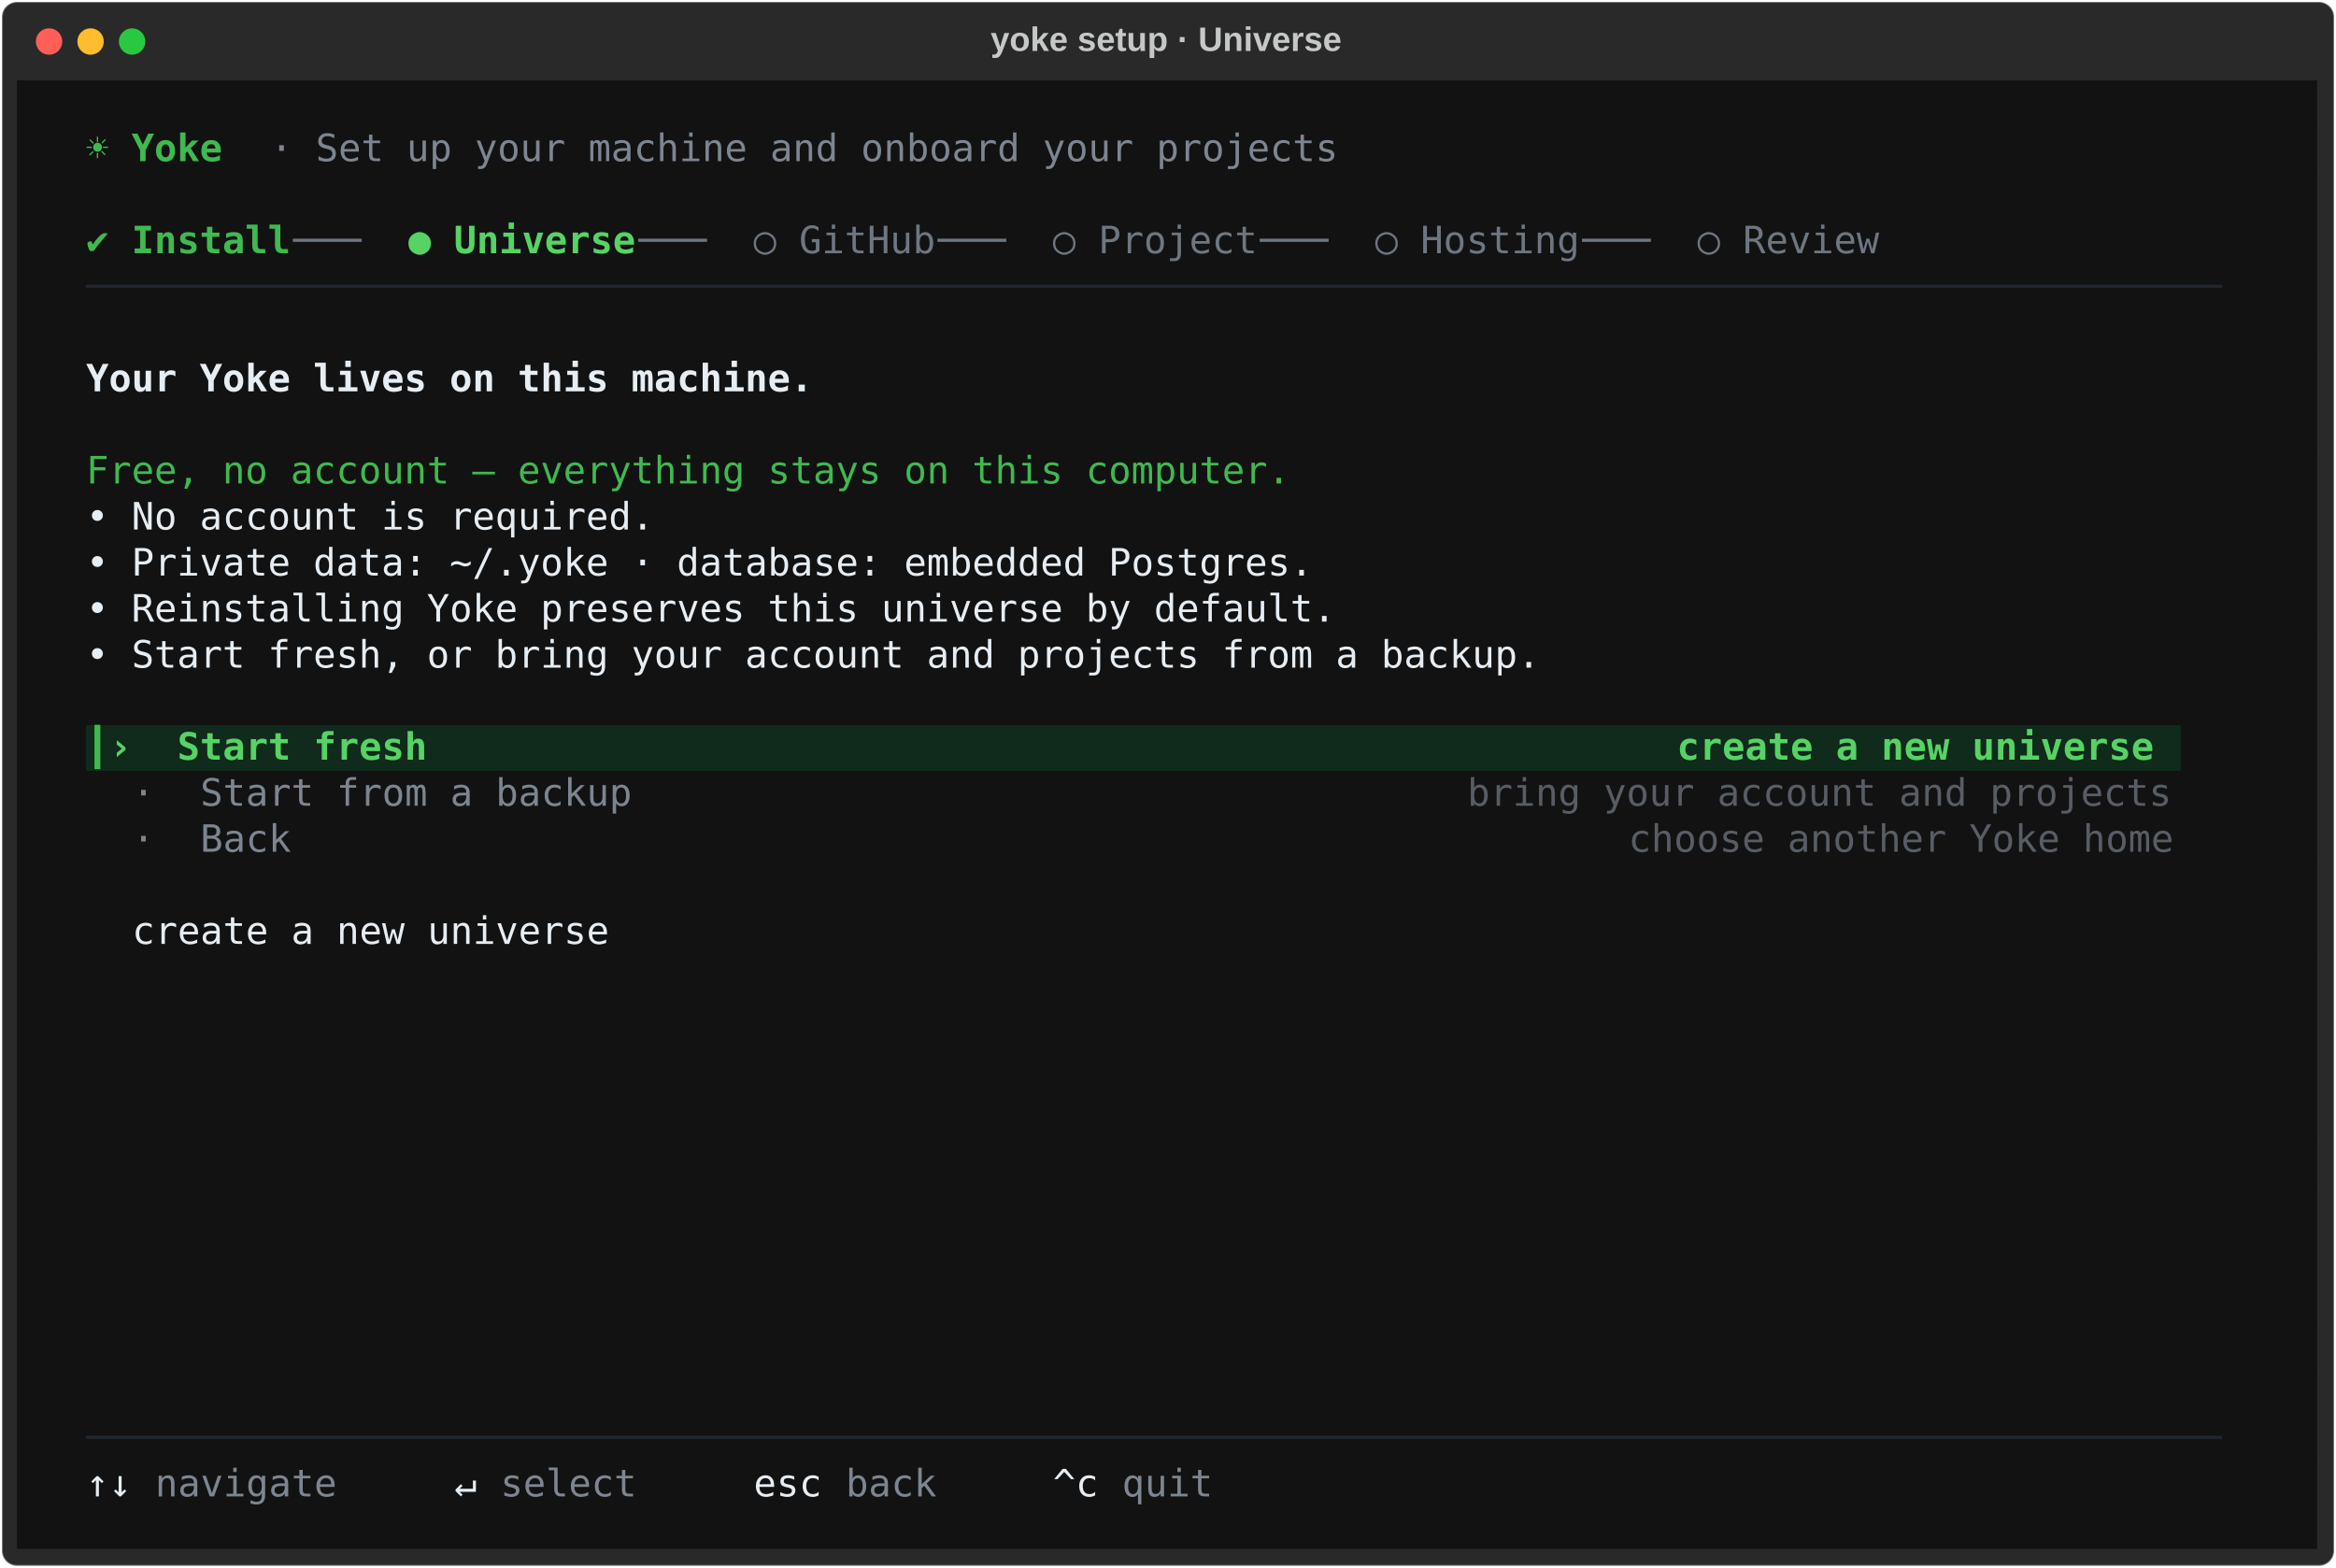
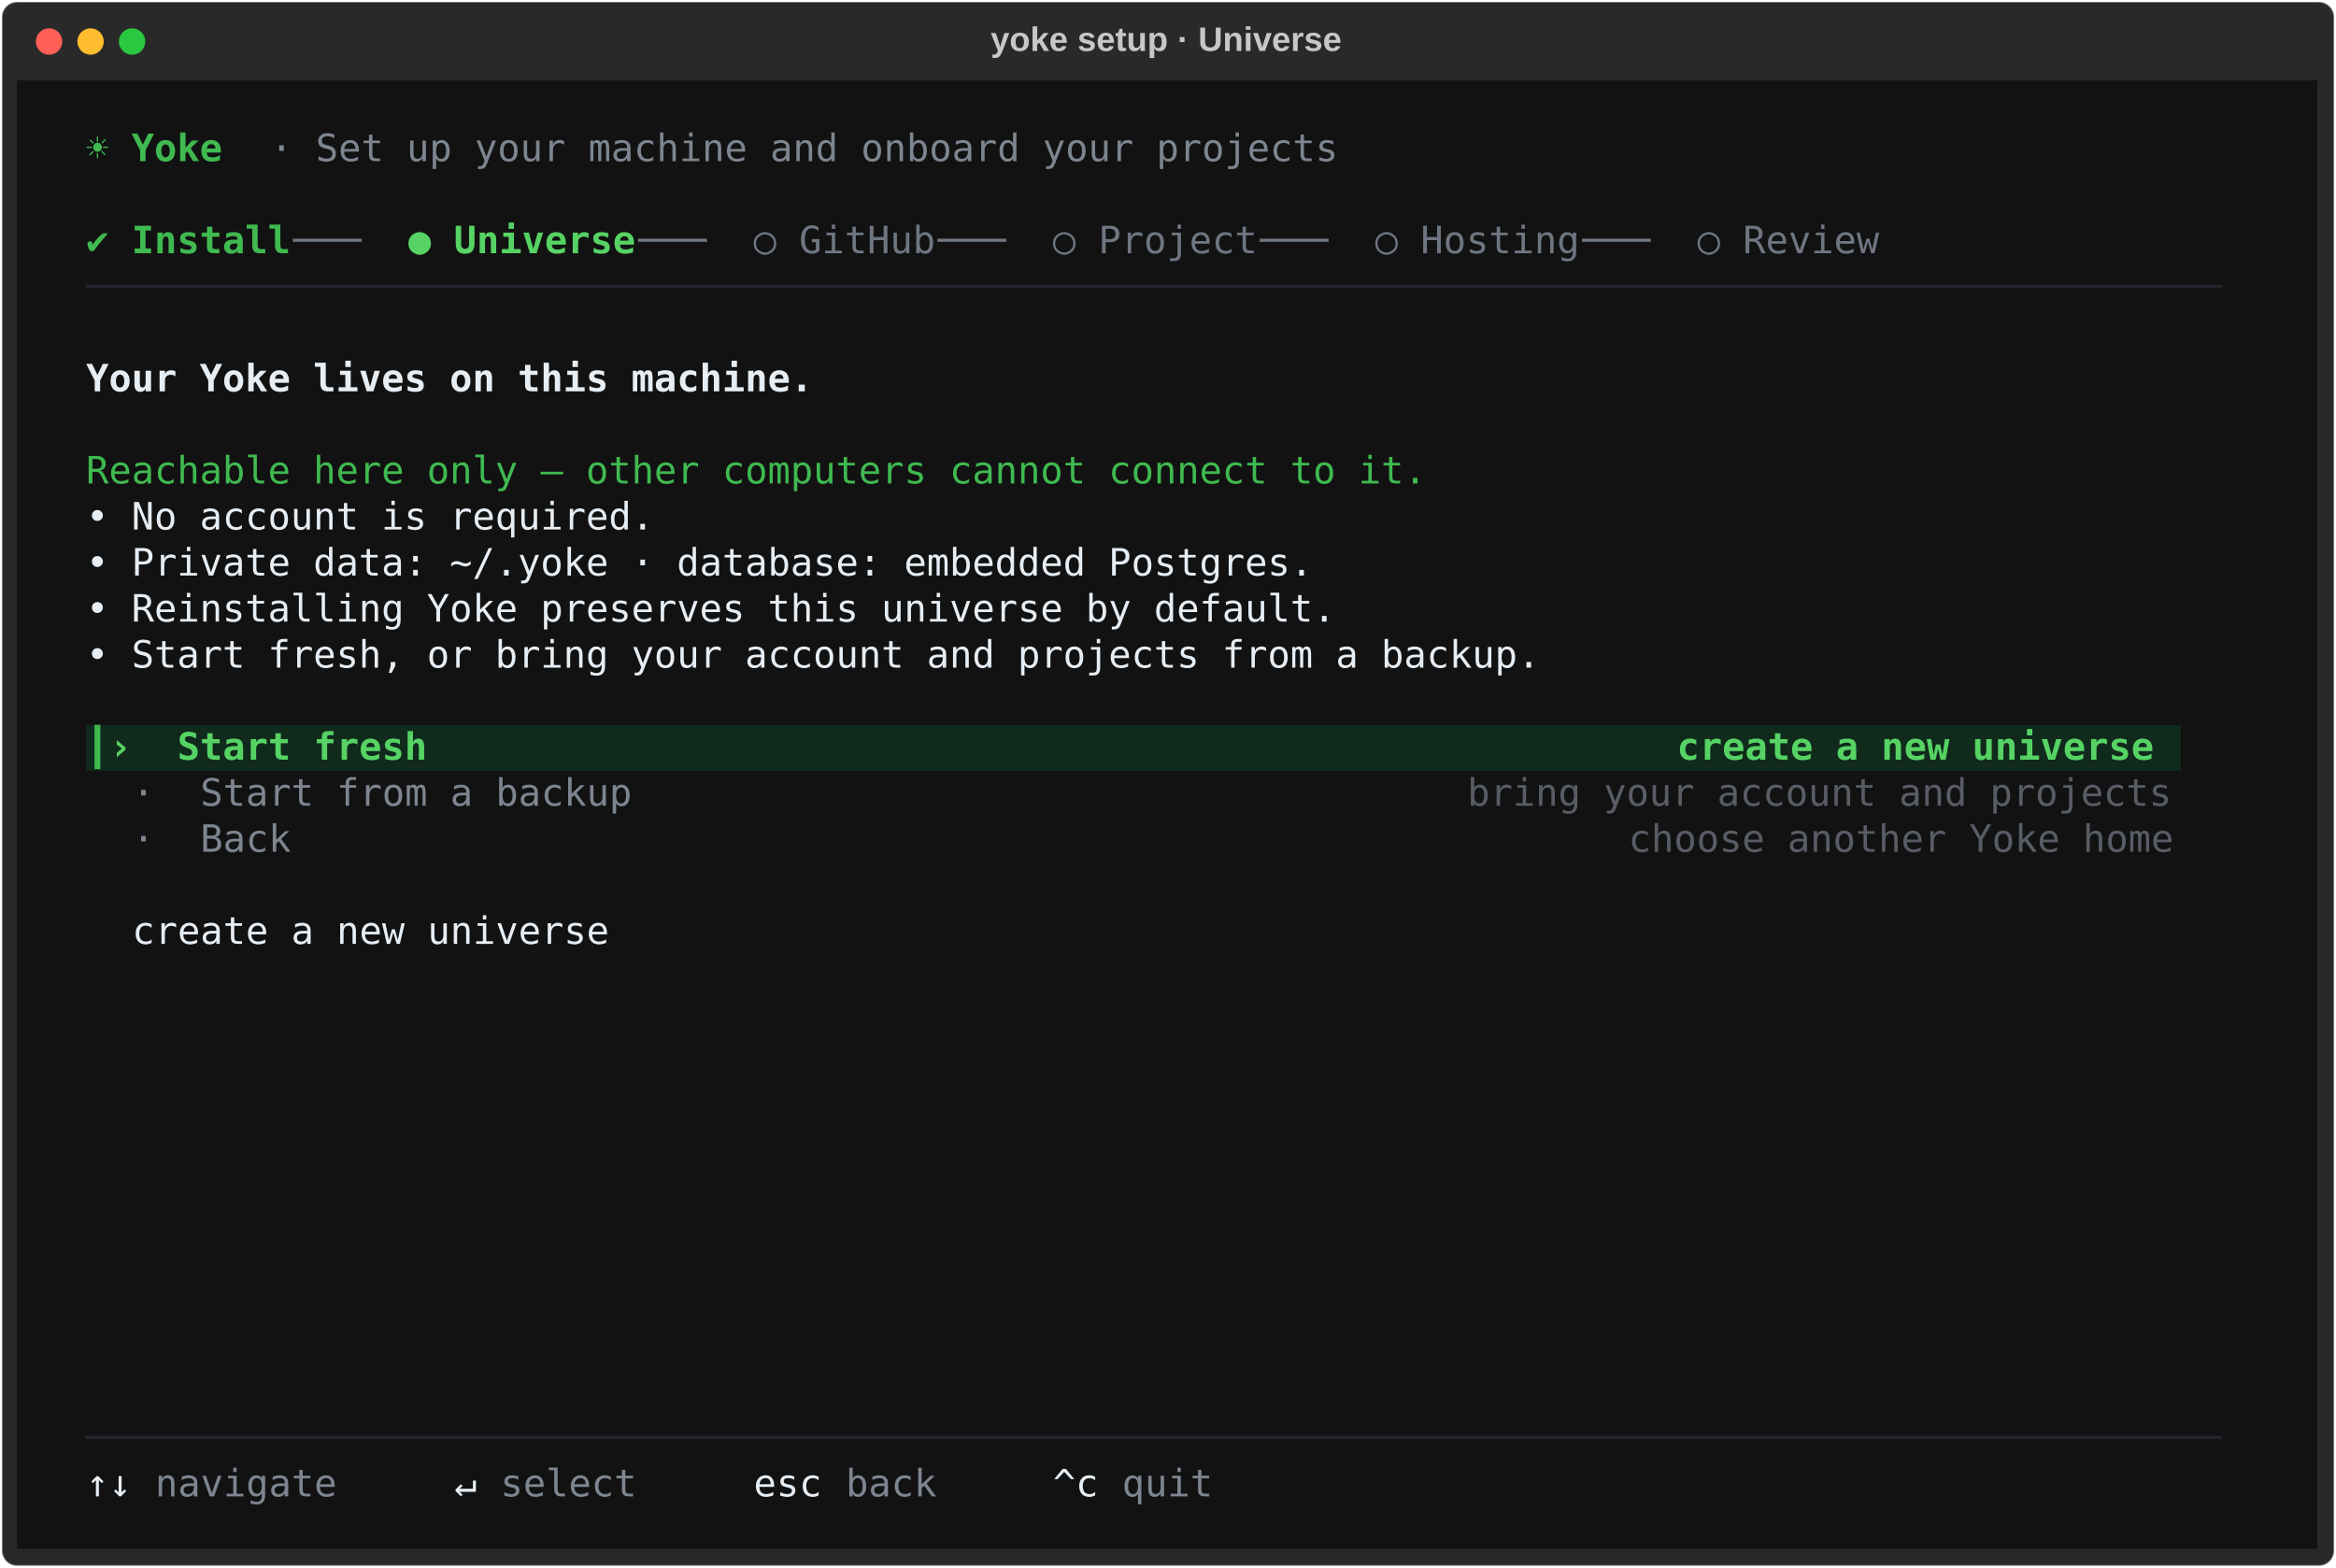
<svg xmlns="http://www.w3.org/2000/svg" class="rich-terminal" viewBox="0 0 1238 830.8">
  <style>

    @font-face {
        font-family: "Fira Code";
        src: local("FiraCode-Regular"),
                url("https://cdnjs.cloudflare.com/ajax/libs/firacode/{{VERSION}}/woff2/FiraCode-Regular.woff2") format("woff2"),
                url("https://cdnjs.cloudflare.com/ajax/libs/firacode/{{VERSION}}/woff/FiraCode-Regular.woff") format("woff");
        font-style: normal;
        font-weight: 400;
    }
    @font-face {
        font-family: "Fira Code";
        src: local("FiraCode-Bold"),
                url("https://cdnjs.cloudflare.com/ajax/libs/firacode/{{VERSION}}/woff2/FiraCode-Bold.woff2") format("woff2"),
                url("https://cdnjs.cloudflare.com/ajax/libs/firacode/{{VERSION}}/woff/FiraCode-Bold.woff") format("woff");
        font-style: bold;
        font-weight: 700;
    }

    .terminal-YOKE-matrix {
        font-family: Fira Code, monospace;
        font-size: 20px;
        line-height: 24.4px;
        font-variant-east-asian: full-width;
    }

    .terminal-YOKE-title {
        font-size: 18px;
        font-weight: bold;
        font-family: arial;
    }

.terminal-YOKE-r2 { fill: #3fb950;font-weight: bold }
.terminal-YOKE-r3 { fill: #e6edf3 }
.terminal-YOKE-r4 { fill: #7d8590 }
.terminal-YOKE-r5 { fill: #6e7681 }
.terminal-YOKE-r6 { fill: #56d364;font-weight: bold }
.terminal-YOKE-r7 { fill: #21262d }
.terminal-YOKE-r8 { fill: #e6edf3;font-weight: bold }
.terminal-YOKE-r9 { fill: #3fb950 }
.terminal-YOKE-r11 { fill: #585d65 }
    </style>
  <defs>
    <clipPath id="terminal-YOKE-clip-terminal">
      <rect x="0" y="0" width="1219.0" height="779.8" />
    </clipPath>
    <clipPath id="terminal-YOKE-line-0">
      <rect x="0" y="1.5" width="1220" height="24.65" />
    </clipPath>
    <clipPath id="terminal-YOKE-line-1">
      <rect x="0" y="25.9" width="1220" height="24.65" />
    </clipPath>
    <clipPath id="terminal-YOKE-line-2">
      <rect x="0" y="50.3" width="1220" height="24.65" />
    </clipPath>
    <clipPath id="terminal-YOKE-line-3">
      <rect x="0" y="74.7" width="1220" height="24.65" />
    </clipPath>
    <clipPath id="terminal-YOKE-line-4">
      <rect x="0" y="99.1" width="1220" height="24.65" />
    </clipPath>
    <clipPath id="terminal-YOKE-line-5">
      <rect x="0" y="123.5" width="1220" height="24.65" />
    </clipPath>
    <clipPath id="terminal-YOKE-line-6">
      <rect x="0" y="147.9" width="1220" height="24.65" />
    </clipPath>
    <clipPath id="terminal-YOKE-line-7">
      <rect x="0" y="172.3" width="1220" height="24.65" />
    </clipPath>
    <clipPath id="terminal-YOKE-line-8">
      <rect x="0" y="196.7" width="1220" height="24.65" />
    </clipPath>
    <clipPath id="terminal-YOKE-line-9">
      <rect x="0" y="221.1" width="1220" height="24.65" />
    </clipPath>
    <clipPath id="terminal-YOKE-line-10">
      <rect x="0" y="245.5" width="1220" height="24.65" />
    </clipPath>
    <clipPath id="terminal-YOKE-line-11">
      <rect x="0" y="269.9" width="1220" height="24.65" />
    </clipPath>
    <clipPath id="terminal-YOKE-line-12">
      <rect x="0" y="294.3" width="1220" height="24.65" />
    </clipPath>
    <clipPath id="terminal-YOKE-line-13">
      <rect x="0" y="318.7" width="1220" height="24.65" />
    </clipPath>
    <clipPath id="terminal-YOKE-line-14">
      <rect x="0" y="343.1" width="1220" height="24.65" />
    </clipPath>
    <clipPath id="terminal-YOKE-line-15">
      <rect x="0" y="367.5" width="1220" height="24.65" />
    </clipPath>
    <clipPath id="terminal-YOKE-line-16">
      <rect x="0" y="391.9" width="1220" height="24.65" />
    </clipPath>
    <clipPath id="terminal-YOKE-line-17">
      <rect x="0" y="416.3" width="1220" height="24.65" />
    </clipPath>
    <clipPath id="terminal-YOKE-line-18">
      <rect x="0" y="440.7" width="1220" height="24.65" />
    </clipPath>
    <clipPath id="terminal-YOKE-line-19">
      <rect x="0" y="465.1" width="1220" height="24.65" />
    </clipPath>
    <clipPath id="terminal-YOKE-line-20">
      <rect x="0" y="489.5" width="1220" height="24.65" />
    </clipPath>
    <clipPath id="terminal-YOKE-line-21">
      <rect x="0" y="513.9" width="1220" height="24.65" />
    </clipPath>
    <clipPath id="terminal-YOKE-line-22">
      <rect x="0" y="538.3" width="1220" height="24.65" />
    </clipPath>
    <clipPath id="terminal-YOKE-line-23">
      <rect x="0" y="562.7" width="1220" height="24.65" />
    </clipPath>
    <clipPath id="terminal-YOKE-line-24">
      <rect x="0" y="587.1" width="1220" height="24.65" />
    </clipPath>
    <clipPath id="terminal-YOKE-line-25">
      <rect x="0" y="611.5" width="1220" height="24.65" />
    </clipPath>
    <clipPath id="terminal-YOKE-line-26">
      <rect x="0" y="635.9" width="1220" height="24.65" />
    </clipPath>
    <clipPath id="terminal-YOKE-line-27">
      <rect x="0" y="660.3" width="1220" height="24.65" />
    </clipPath>
    <clipPath id="terminal-YOKE-line-28">
      <rect x="0" y="684.7" width="1220" height="24.65" />
    </clipPath>
    <clipPath id="terminal-YOKE-line-29">
      <rect x="0" y="709.1" width="1220" height="24.65" />
    </clipPath>
    <clipPath id="terminal-YOKE-line-30">
      <rect x="0" y="733.5" width="1220" height="24.65" />
    </clipPath>
  </defs>
  <rect fill="#292929" stroke="rgba(255,255,255,0.35)" stroke-width="1" x="1" y="1" width="1236" height="828.8" rx="8" />
  <text class="terminal-YOKE-title" fill="#c5c8c6" text-anchor="middle" x="618" y="27">yoke setup · Universe</text>
  <g transform="translate(26,22)">
    <circle cx="0" cy="0" r="7" fill="#ff5f57" />
    <circle cx="22" cy="0" r="7" fill="#febc2e" />
    <circle cx="44" cy="0" r="7" fill="#28c840" />
  </g>
  <g transform="translate(9, 41)" clip-path="url(#terminal-YOKE-clip-terminal)">
    <rect fill="#121212" x="0" y="1.5" width="1220" height="24.65" shape-rendering="crispEdges" />
    <rect fill="#121212" x="0" y="25.9" width="36.6" height="24.65" shape-rendering="crispEdges" />
    <rect fill="#121212" x="36.6" y="25.9" width="73.2" height="24.65" shape-rendering="crispEdges" />
    <rect fill="#121212" x="109.8" y="25.9" width="24.4" height="24.65" shape-rendering="crispEdges" />
    <rect fill="#121212" x="134.2" y="25.9" width="573.4" height="24.65" shape-rendering="crispEdges" />
    <rect fill="#121212" x="707.6" y="25.9" width="475.8" height="24.65" shape-rendering="crispEdges" />
    <rect fill="#121212" x="1183.4" y="25.9" width="36.6" height="24.65" shape-rendering="crispEdges" />
    <rect fill="#121212" x="0" y="50.3" width="1220" height="24.65" shape-rendering="crispEdges" />
    <rect fill="#121212" x="0" y="74.7" width="36.6" height="24.65" shape-rendering="crispEdges" />
    <rect fill="#121212" x="36.6" y="74.7" width="109.8" height="24.65" shape-rendering="crispEdges" />
    <rect fill="#121212" x="146.4" y="74.7" width="61" height="24.65" shape-rendering="crispEdges" />
    <rect fill="#121212" x="207.4" y="74.7" width="122" height="24.65" shape-rendering="crispEdges" />
    <rect fill="#121212" x="329.4" y="74.7" width="61" height="24.65" shape-rendering="crispEdges" />
    <rect fill="#121212" x="390.4" y="74.7" width="97.6" height="24.65" shape-rendering="crispEdges" />
    <rect fill="#121212" x="488" y="74.7" width="61" height="24.65" shape-rendering="crispEdges" />
    <rect fill="#121212" x="549" y="74.7" width="109.8" height="24.65" shape-rendering="crispEdges" />
    <rect fill="#121212" x="658.8" y="74.7" width="61" height="24.65" shape-rendering="crispEdges" />
    <rect fill="#121212" x="719.8" y="74.7" width="109.8" height="24.65" shape-rendering="crispEdges" />
    <rect fill="#121212" x="829.6" y="74.7" width="61" height="24.65" shape-rendering="crispEdges" />
    <rect fill="#121212" x="890.6" y="74.7" width="97.6" height="24.65" shape-rendering="crispEdges" />
    <rect fill="#121212" x="988.2" y="74.7" width="195.2" height="24.65" shape-rendering="crispEdges" />
    <rect fill="#121212" x="1183.4" y="74.7" width="36.6" height="24.65" shape-rendering="crispEdges" />
    <rect fill="#121212" x="0" y="99.1" width="36.6" height="24.65" shape-rendering="crispEdges" />
    <rect fill="#121212" x="36.6" y="99.1" width="1146.8" height="24.65" shape-rendering="crispEdges" />
    <rect fill="#121212" x="1183.4" y="99.1" width="36.6" height="24.65" shape-rendering="crispEdges" />
    <rect fill="#121212" x="0" y="123.5" width="1220" height="24.65" shape-rendering="crispEdges" />
    <rect fill="#121212" x="0" y="147.9" width="36.6" height="24.65" shape-rendering="crispEdges" />
    <rect fill="#121212" x="36.6" y="147.9" width="390.4" height="24.65" shape-rendering="crispEdges" />
    <rect fill="#121212" x="427" y="147.9" width="756.4" height="24.65" shape-rendering="crispEdges" />
    <rect fill="#121212" x="1183.4" y="147.9" width="36.6" height="24.65" shape-rendering="crispEdges" />
    <rect fill="#121212" x="0" y="172.3" width="36.6" height="24.65" shape-rendering="crispEdges" />
    <rect fill="#121212" x="36.6" y="172.3" width="0" height="24.65" shape-rendering="crispEdges" />
    <rect fill="#121212" x="36.6" y="172.3" width="1146.8" height="24.65" shape-rendering="crispEdges" />
    <rect fill="#121212" x="1183.4" y="172.3" width="36.6" height="24.65" shape-rendering="crispEdges" />
    <rect fill="#121212" x="0" y="196.7" width="36.6" height="24.65" shape-rendering="crispEdges" />
-     <rect fill="#121212" x="36.6" y="196.7" width="646.6" height="24.65" shape-rendering="crispEdges" />
-     <rect fill="#121212" x="683.2" y="196.7" width="500.2" height="24.65" shape-rendering="crispEdges" />
+     <rect fill="#121212" x="36.6" y="196.7" width="719.8" height="24.65" shape-rendering="crispEdges" />
+     <rect fill="#121212" x="756.4" y="196.7" width="427" height="24.65" shape-rendering="crispEdges" />
    <rect fill="#121212" x="1183.4" y="196.7" width="36.6" height="24.65" shape-rendering="crispEdges" />
    <rect fill="#121212" x="0" y="221.1" width="36.6" height="24.65" shape-rendering="crispEdges" />
    <rect fill="#121212" x="36.6" y="221.1" width="329.4" height="24.65" shape-rendering="crispEdges" />
    <rect fill="#121212" x="366" y="221.1" width="817.4" height="24.65" shape-rendering="crispEdges" />
    <rect fill="#121212" x="1183.4" y="221.1" width="36.6" height="24.65" shape-rendering="crispEdges" />
    <rect fill="#121212" x="0" y="245.5" width="36.6" height="24.65" shape-rendering="crispEdges" />
    <rect fill="#121212" x="36.6" y="245.5" width="683.2" height="24.65" shape-rendering="crispEdges" />
    <rect fill="#121212" x="719.8" y="245.5" width="463.6" height="24.65" shape-rendering="crispEdges" />
    <rect fill="#121212" x="1183.4" y="245.5" width="36.6" height="24.65" shape-rendering="crispEdges" />
    <rect fill="#121212" x="0" y="269.9" width="36.6" height="24.65" shape-rendering="crispEdges" />
    <rect fill="#121212" x="36.6" y="269.9" width="695.4" height="24.65" shape-rendering="crispEdges" />
    <rect fill="#121212" x="732" y="269.9" width="451.4" height="24.65" shape-rendering="crispEdges" />
    <rect fill="#121212" x="1183.4" y="269.9" width="36.6" height="24.65" shape-rendering="crispEdges" />
    <rect fill="#121212" x="0" y="294.3" width="36.6" height="24.65" shape-rendering="crispEdges" />
    <rect fill="#121212" x="36.6" y="294.3" width="805.2" height="24.65" shape-rendering="crispEdges" />
    <rect fill="#121212" x="841.8" y="294.3" width="341.6" height="24.65" shape-rendering="crispEdges" />
    <rect fill="#121212" x="1183.4" y="294.3" width="36.6" height="24.65" shape-rendering="crispEdges" />
    <rect fill="#121212" x="0" y="318.7" width="36.6" height="24.65" shape-rendering="crispEdges" />
    <rect fill="#121212" x="36.6" y="318.7" width="0" height="24.65" shape-rendering="crispEdges" />
    <rect fill="#121212" x="36.6" y="318.7" width="1146.8" height="24.65" shape-rendering="crispEdges" />
    <rect fill="#121212" x="1183.4" y="318.7" width="36.6" height="24.65" shape-rendering="crispEdges" />
    <rect fill="#121212" x="0" y="343.1" width="36.6" height="24.65" shape-rendering="crispEdges" />
    <rect fill="#102a1c" x="36.6" y="343.1" width="12.2" height="24.65" shape-rendering="crispEdges" />
    <rect fill="#102a1c" x="48.8" y="343.1" width="1098" height="24.65" shape-rendering="crispEdges" />
    <rect fill="#121212" x="1146.8" y="343.1" width="36.6" height="24.65" shape-rendering="crispEdges" />
    <rect fill="#121212" x="1183.4" y="343.1" width="36.6" height="24.65" shape-rendering="crispEdges" />
    <rect fill="#121212" x="0" y="367.5" width="36.6" height="24.65" shape-rendering="crispEdges" />
    <rect fill="#121212" x="36.6" y="367.5" width="12.2" height="24.65" shape-rendering="crispEdges" />
    <rect fill="#121212" x="48.8" y="367.5" width="12.2" height="24.65" shape-rendering="crispEdges" />
    <rect fill="#121212" x="61" y="367.5" width="707.6" height="24.65" shape-rendering="crispEdges" />
    <rect fill="#121212" x="768.6" y="367.5" width="378.2" height="24.65" shape-rendering="crispEdges" />
    <rect fill="#121212" x="1146.8" y="367.5" width="36.6" height="24.65" shape-rendering="crispEdges" />
    <rect fill="#121212" x="1183.4" y="367.5" width="36.6" height="24.65" shape-rendering="crispEdges" />
    <rect fill="#121212" x="0" y="391.9" width="36.6" height="24.65" shape-rendering="crispEdges" />
    <rect fill="#121212" x="36.6" y="391.9" width="12.2" height="24.65" shape-rendering="crispEdges" />
    <rect fill="#121212" x="48.8" y="391.9" width="12.2" height="24.65" shape-rendering="crispEdges" />
    <rect fill="#121212" x="61" y="391.9" width="793" height="24.65" shape-rendering="crispEdges" />
    <rect fill="#121212" x="854" y="391.9" width="292.8" height="24.65" shape-rendering="crispEdges" />
    <rect fill="#121212" x="1146.8" y="391.9" width="36.6" height="24.65" shape-rendering="crispEdges" />
    <rect fill="#121212" x="1183.4" y="391.9" width="36.6" height="24.65" shape-rendering="crispEdges" />
    <rect fill="#121212" x="0" y="416.3" width="36.6" height="24.65" shape-rendering="crispEdges" />
    <rect fill="#121212" x="36.6" y="416.3" width="1110.2" height="24.65" shape-rendering="crispEdges" />
    <rect fill="#121212" x="1146.8" y="416.3" width="36.6" height="24.65" shape-rendering="crispEdges" />
    <rect fill="#121212" x="1183.4" y="416.3" width="36.6" height="24.65" shape-rendering="crispEdges" />
    <rect fill="#121212" x="0" y="440.7" width="36.6" height="24.65" shape-rendering="crispEdges" />
    <rect fill="#121212" x="36.6" y="440.7" width="24.4" height="24.65" shape-rendering="crispEdges" />
    <rect fill="#121212" x="61" y="440.7" width="256.2" height="24.65" shape-rendering="crispEdges" />
    <rect fill="#121212" x="317.2" y="440.7" width="793" height="24.65" shape-rendering="crispEdges" />
    <rect fill="#121212" x="1110.2" y="440.7" width="36.6" height="24.65" shape-rendering="crispEdges" />
    <rect fill="#121212" x="1146.8" y="440.7" width="36.6" height="24.65" shape-rendering="crispEdges" />
    <rect fill="#121212" x="1183.4" y="440.7" width="36.6" height="24.65" shape-rendering="crispEdges" />
    <rect fill="#121212" x="0" y="465.1" width="36.6" height="24.65" shape-rendering="crispEdges" />
    <rect fill="#121212" x="36.6" y="465.1" width="1146.8" height="24.65" shape-rendering="crispEdges" />
    <rect fill="#121212" x="1183.4" y="465.1" width="36.6" height="24.65" shape-rendering="crispEdges" />
    <rect fill="#121212" x="0" y="489.5" width="36.6" height="24.65" shape-rendering="crispEdges" />
    <rect fill="#121212" x="36.6" y="489.5" width="1146.8" height="24.65" shape-rendering="crispEdges" />
    <rect fill="#121212" x="1183.4" y="489.5" width="36.6" height="24.65" shape-rendering="crispEdges" />
    <rect fill="#121212" x="0" y="513.9" width="36.6" height="24.65" shape-rendering="crispEdges" />
    <rect fill="#121212" x="36.6" y="513.9" width="1146.8" height="24.65" shape-rendering="crispEdges" />
    <rect fill="#121212" x="1183.4" y="513.9" width="36.6" height="24.65" shape-rendering="crispEdges" />
    <rect fill="#121212" x="0" y="538.3" width="36.6" height="24.65" shape-rendering="crispEdges" />
    <rect fill="#121212" x="36.6" y="538.3" width="1146.8" height="24.65" shape-rendering="crispEdges" />
    <rect fill="#121212" x="1183.4" y="538.3" width="36.6" height="24.65" shape-rendering="crispEdges" />
    <rect fill="#121212" x="0" y="562.7" width="36.6" height="24.65" shape-rendering="crispEdges" />
    <rect fill="#121212" x="36.6" y="562.7" width="1146.8" height="24.65" shape-rendering="crispEdges" />
    <rect fill="#121212" x="1183.4" y="562.7" width="36.6" height="24.65" shape-rendering="crispEdges" />
    <rect fill="#121212" x="0" y="587.1" width="36.6" height="24.65" shape-rendering="crispEdges" />
    <rect fill="#121212" x="36.6" y="587.1" width="1146.8" height="24.65" shape-rendering="crispEdges" />
    <rect fill="#121212" x="1183.4" y="587.1" width="36.6" height="24.65" shape-rendering="crispEdges" />
    <rect fill="#121212" x="0" y="611.5" width="36.6" height="24.65" shape-rendering="crispEdges" />
    <rect fill="#121212" x="36.6" y="611.5" width="1146.8" height="24.65" shape-rendering="crispEdges" />
    <rect fill="#121212" x="1183.4" y="611.5" width="36.6" height="24.65" shape-rendering="crispEdges" />
    <rect fill="#121212" x="0" y="635.9" width="36.6" height="24.65" shape-rendering="crispEdges" />
    <rect fill="#121212" x="36.6" y="635.9" width="1146.8" height="24.65" shape-rendering="crispEdges" />
    <rect fill="#121212" x="1183.4" y="635.9" width="36.6" height="24.65" shape-rendering="crispEdges" />
    <rect fill="#121212" x="0" y="660.3" width="36.6" height="24.65" shape-rendering="crispEdges" />
    <rect fill="#121212" x="36.6" y="660.3" width="1146.8" height="24.65" shape-rendering="crispEdges" />
    <rect fill="#121212" x="1183.4" y="660.3" width="36.6" height="24.65" shape-rendering="crispEdges" />
    <rect fill="#121212" x="0" y="684.7" width="36.6" height="24.65" shape-rendering="crispEdges" />
    <rect fill="#121212" x="36.6" y="684.7" width="1146.8" height="24.65" shape-rendering="crispEdges" />
    <rect fill="#121212" x="1183.4" y="684.7" width="36.6" height="24.65" shape-rendering="crispEdges" />
    <rect fill="#121212" x="0" y="709.1" width="36.6" height="24.65" shape-rendering="crispEdges" />
    <rect fill="#121212" x="36.6" y="709.1" width="1146.8" height="24.65" shape-rendering="crispEdges" />
    <rect fill="#121212" x="1183.4" y="709.1" width="36.6" height="24.65" shape-rendering="crispEdges" />
    <rect fill="#121212" x="0" y="733.5" width="36.6" height="24.65" shape-rendering="crispEdges" />
    <rect fill="#121212" x="36.6" y="733.5" width="24.4" height="24.65" shape-rendering="crispEdges" />
    <rect fill="#121212" x="61" y="733.5" width="12.2" height="24.65" shape-rendering="crispEdges" />
    <rect fill="#121212" x="73.2" y="733.5" width="97.6" height="24.65" shape-rendering="crispEdges" />
    <rect fill="#121212" x="170.8" y="733.5" width="61" height="24.65" shape-rendering="crispEdges" />
    <rect fill="#121212" x="231.8" y="733.5" width="12.2" height="24.65" shape-rendering="crispEdges" />
    <rect fill="#121212" x="244" y="733.5" width="12.2" height="24.65" shape-rendering="crispEdges" />
    <rect fill="#121212" x="256.2" y="733.5" width="73.2" height="24.65" shape-rendering="crispEdges" />
    <rect fill="#121212" x="329.4" y="733.5" width="61" height="24.65" shape-rendering="crispEdges" />
    <rect fill="#121212" x="390.4" y="733.5" width="36.6" height="24.65" shape-rendering="crispEdges" />
    <rect fill="#121212" x="427" y="733.5" width="12.2" height="24.65" shape-rendering="crispEdges" />
    <rect fill="#121212" x="439.2" y="733.5" width="48.8" height="24.65" shape-rendering="crispEdges" />
    <rect fill="#121212" x="488" y="733.5" width="61" height="24.65" shape-rendering="crispEdges" />
    <rect fill="#121212" x="549" y="733.5" width="24.4" height="24.65" shape-rendering="crispEdges" />
    <rect fill="#121212" x="573.4" y="733.5" width="12.2" height="24.65" shape-rendering="crispEdges" />
    <rect fill="#121212" x="585.6" y="733.5" width="48.8" height="24.65" shape-rendering="crispEdges" />
    <rect fill="#121212" x="634.4" y="733.5" width="549" height="24.65" shape-rendering="crispEdges" />
    <rect fill="#121212" x="1183.4" y="733.5" width="36.6" height="24.65" shape-rendering="crispEdges" />
    <rect fill="#121212" x="0" y="757.9" width="1220" height="24.65" shape-rendering="crispEdges" />
    <g class="terminal-YOKE-matrix">
      <text class="terminal-YOKE-r2" x="36.6" y="44.4" textLength="73.2" clip-path="url(#terminal-YOKE-line-1)">☀ Yoke</text>
      <text class="terminal-YOKE-r4" x="134.2" y="44.4" textLength="573.4" clip-path="url(#terminal-YOKE-line-1)">· Set up your machine and onboard your projects</text>
      <text class="terminal-YOKE-r2" x="36.6" y="93.2" textLength="109.8" clip-path="url(#terminal-YOKE-line-3)">✔ Install</text>
      <text class="terminal-YOKE-r5" x="146.4" y="93.2" textLength="61" clip-path="url(#terminal-YOKE-line-3)"> ─── </text>
      <text class="terminal-YOKE-r6" x="207.4" y="93.2" textLength="122" clip-path="url(#terminal-YOKE-line-3)">● Universe</text>
      <text class="terminal-YOKE-r5" x="329.4" y="93.2" textLength="61" clip-path="url(#terminal-YOKE-line-3)"> ─── </text>
      <text class="terminal-YOKE-r5" x="390.4" y="93.2" textLength="97.6" clip-path="url(#terminal-YOKE-line-3)">○ GitHub</text>
      <text class="terminal-YOKE-r5" x="488" y="93.2" textLength="61" clip-path="url(#terminal-YOKE-line-3)"> ─── </text>
      <text class="terminal-YOKE-r5" x="549" y="93.2" textLength="109.8" clip-path="url(#terminal-YOKE-line-3)">○ Project</text>
      <text class="terminal-YOKE-r5" x="658.8" y="93.2" textLength="61" clip-path="url(#terminal-YOKE-line-3)"> ─── </text>
      <text class="terminal-YOKE-r5" x="719.8" y="93.2" textLength="109.8" clip-path="url(#terminal-YOKE-line-3)">○ Hosting</text>
      <text class="terminal-YOKE-r5" x="829.6" y="93.2" textLength="61" clip-path="url(#terminal-YOKE-line-3)"> ─── </text>
      <text class="terminal-YOKE-r5" x="890.6" y="93.2" textLength="97.6" clip-path="url(#terminal-YOKE-line-3)">○ Review</text>
      <text class="terminal-YOKE-r7" x="36.6" y="117.6" textLength="1146.8" clip-path="url(#terminal-YOKE-line-4)">──────────────────────────────────────────────────────────────────────────────────────────────</text>
      <text class="terminal-YOKE-r8" x="36.6" y="166.4" textLength="390.4" clip-path="url(#terminal-YOKE-line-6)">Your Yoke lives on this machine.</text>
-       <text class="terminal-YOKE-r9" x="36.6" y="215.2" textLength="646.6" clip-path="url(#terminal-YOKE-line-8)">Free, no account — everything stays on this computer.</text>
+       <text class="terminal-YOKE-r9" x="36.6" y="215.2" textLength="719.8" clip-path="url(#terminal-YOKE-line-8)">Reachable here only — other computers cannot connect to it.</text>
      <text class="terminal-YOKE-r3" x="36.6" y="239.6" textLength="329.4" clip-path="url(#terminal-YOKE-line-9)">  • No account is required.</text>
      <text class="terminal-YOKE-r3" x="36.6" y="264" textLength="683.2" clip-path="url(#terminal-YOKE-line-10)">  • Private data: ~/.yoke · database: embedded Postgres.</text>
      <text class="terminal-YOKE-r3" x="36.6" y="288.4" textLength="695.4" clip-path="url(#terminal-YOKE-line-11)">  • Reinstalling Yoke preserves this universe by default.</text>
      <text class="terminal-YOKE-r3" x="36.6" y="312.8" textLength="805.2" clip-path="url(#terminal-YOKE-line-12)">  • Start fresh, or bring your account and projects from a backup.</text>
      <text class="terminal-YOKE-r9" x="36.6" y="361.6" textLength="12.2" clip-path="url(#terminal-YOKE-line-14)">┃</text>
      <text class="terminal-YOKE-r6" x="48.8" y="361.6" textLength="1098" clip-path="url(#terminal-YOKE-line-14)">›  Start fresh                                                       create a new universe</text>
      <text class="terminal-YOKE-r4" x="61" y="386" textLength="707.6" clip-path="url(#terminal-YOKE-line-15)">·  Start from a backup                                    </text>
      <text class="terminal-YOKE-r11" x="768.6" y="386" textLength="378.2" clip-path="url(#terminal-YOKE-line-15)">bring your account and projects</text>
      <text class="terminal-YOKE-r4" x="61" y="410.4" textLength="793" clip-path="url(#terminal-YOKE-line-16)">·  Back                                                          </text>
      <text class="terminal-YOKE-r11" x="854" y="410.4" textLength="292.8" clip-path="url(#terminal-YOKE-line-16)">choose another Yoke home</text>
      <text class="terminal-YOKE-r3" x="61" y="459.2" textLength="256.2" clip-path="url(#terminal-YOKE-line-18)">create a new universe</text>
      <text class="terminal-YOKE-r7" x="36.6" y="727.6" textLength="1146.8" clip-path="url(#terminal-YOKE-line-29)">──────────────────────────────────────────────────────────────────────────────────────────────</text>
      <text class="terminal-YOKE-r3" x="36.6" y="752" textLength="24.4" clip-path="url(#terminal-YOKE-line-30)">↑↓</text>
      <text class="terminal-YOKE-r4" x="73.2" y="752" textLength="97.6" clip-path="url(#terminal-YOKE-line-30)">navigate</text>
      <text class="terminal-YOKE-r3" x="231.8" y="752" textLength="12.2" clip-path="url(#terminal-YOKE-line-30)">↵</text>
      <text class="terminal-YOKE-r4" x="256.2" y="752" textLength="73.2" clip-path="url(#terminal-YOKE-line-30)">select</text>
      <text class="terminal-YOKE-r3" x="390.4" y="752" textLength="36.6" clip-path="url(#terminal-YOKE-line-30)">esc</text>
      <text class="terminal-YOKE-r4" x="439.2" y="752" textLength="48.8" clip-path="url(#terminal-YOKE-line-30)">back</text>
      <text class="terminal-YOKE-r3" x="549" y="752" textLength="24.4" clip-path="url(#terminal-YOKE-line-30)">^c</text>
      <text class="terminal-YOKE-r4" x="585.6" y="752" textLength="48.8" clip-path="url(#terminal-YOKE-line-30)">quit</text>
    </g>
  </g>
</svg>
